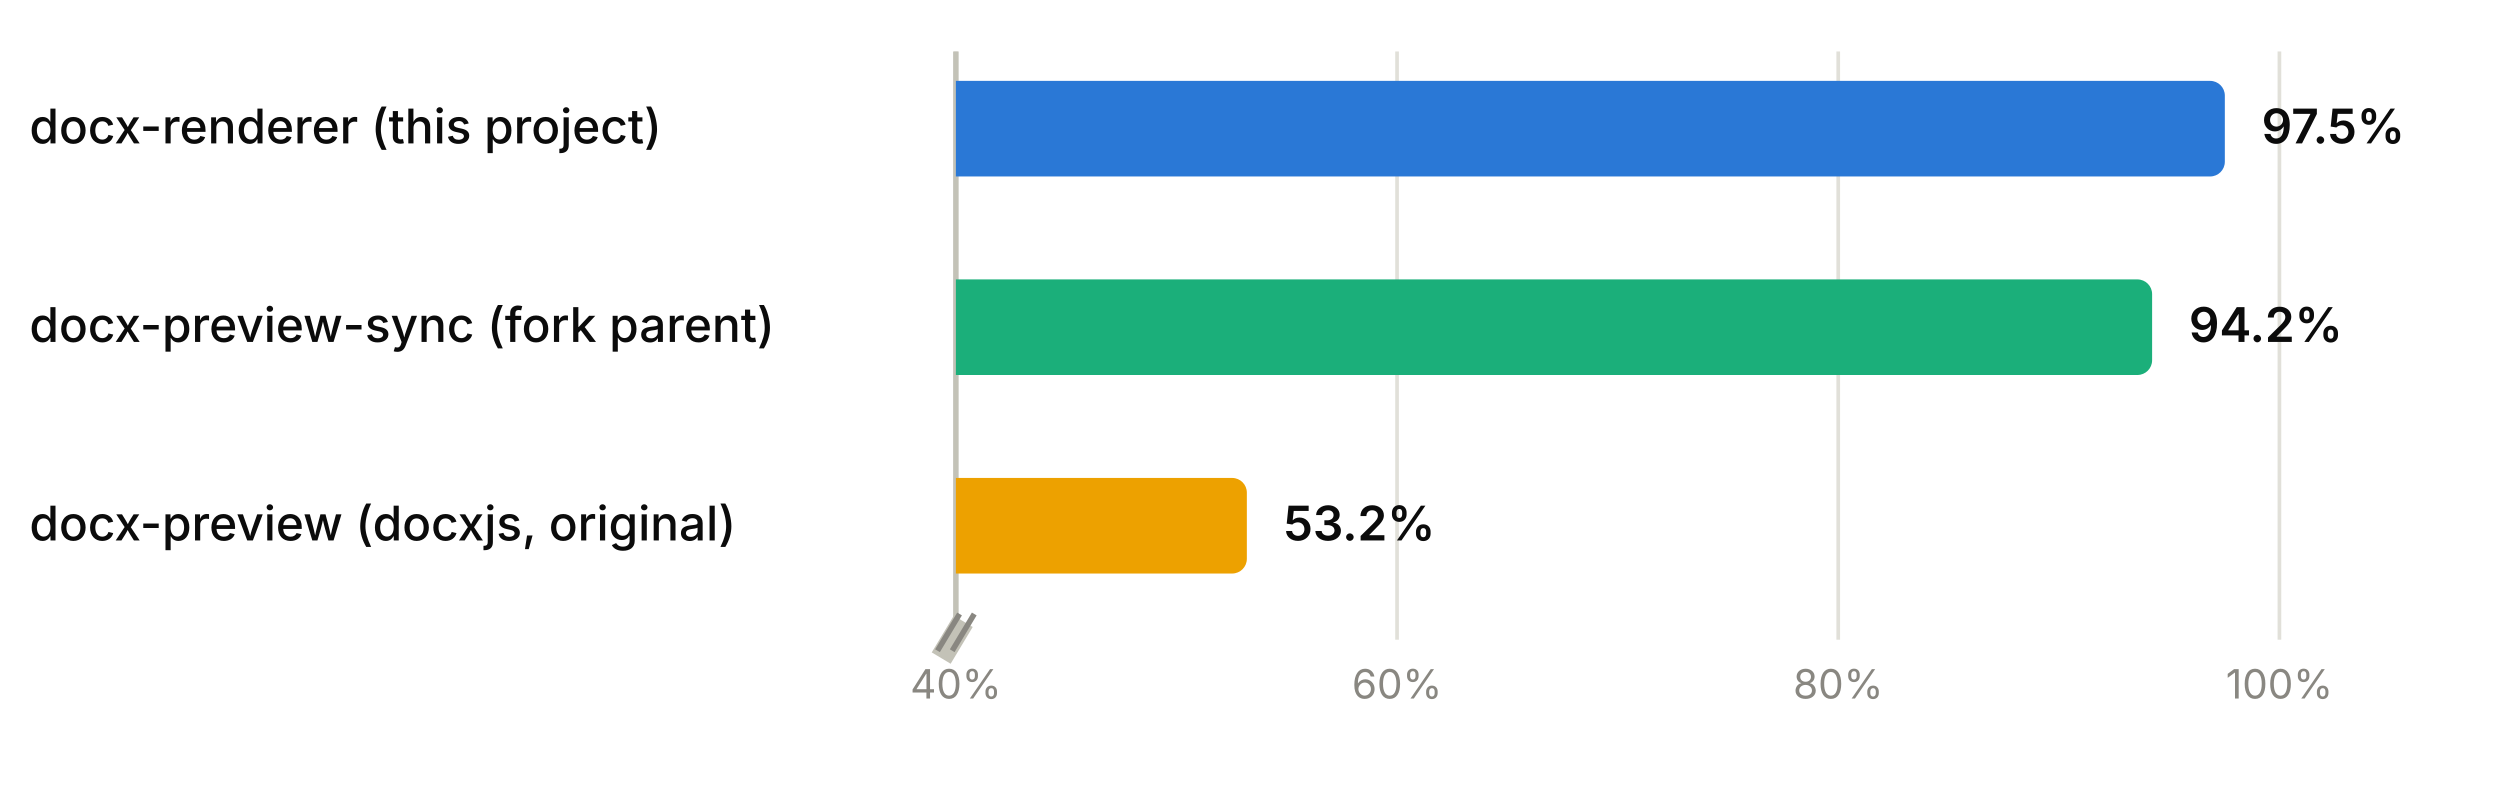
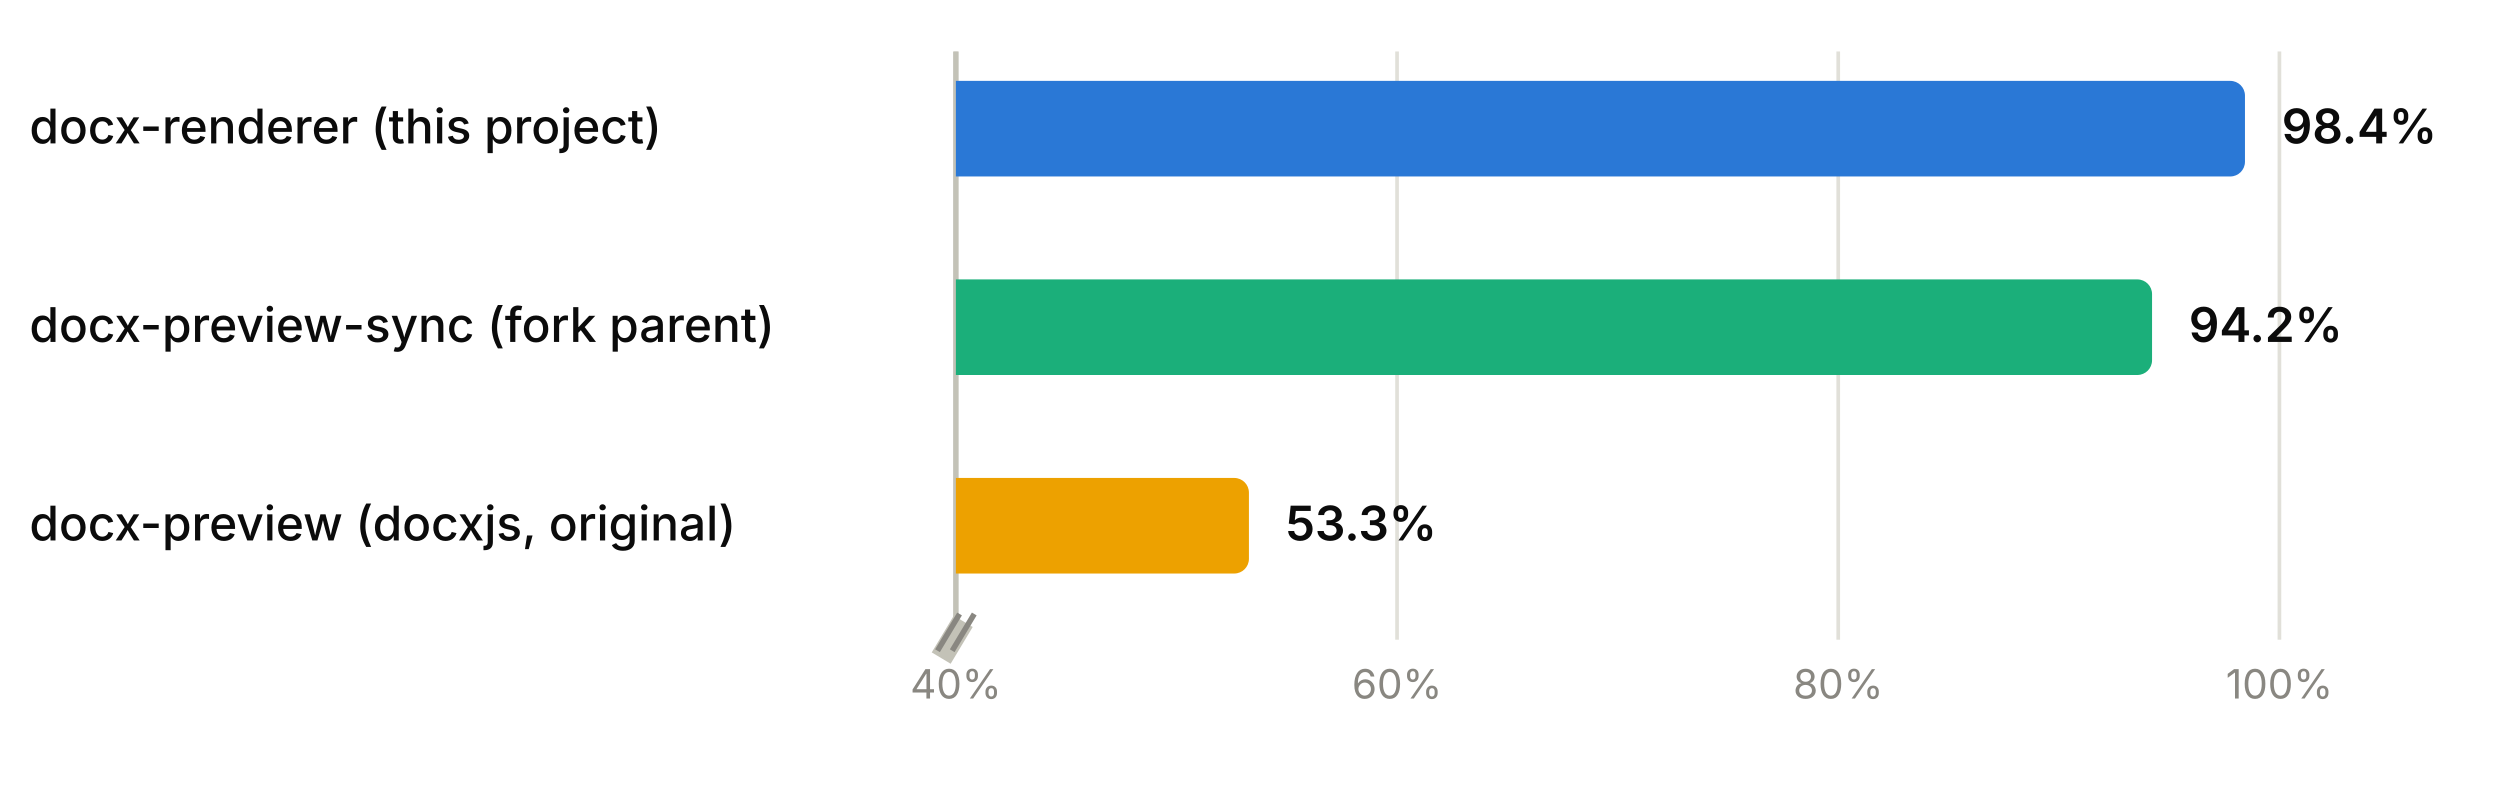
- <svg xmlns="http://www.w3.org/2000/svg" viewBox="0 0 680 216" role="img" aria-label="Pixel-accuracy comparison against Word's PDF export of a.docx (axis truncated at 40%): docx-renderer (this project) 97.5%, docx-preview-sync (fork parent) 94.2%, docx-preview (docxjs, original) 53.2%">
+ <svg xmlns="http://www.w3.org/2000/svg" viewBox="0 0 680 216" role="img" aria-label="Pixel-accuracy comparison against Word's PDF export of a.docx (axis truncated at 40%): docx-renderer (this project) 98.4%, docx-preview-sync (fork parent) 94.2%, docx-preview (docxjs, original) 53.3%">
  <rect x="0" y="0" width="680" height="216" fill="transparent" />
  <line x1="260" y1="14" x2="260" y2="174" stroke="#e1e0d9" stroke-width="1" />
  <line x1="380" y1="14" x2="380" y2="174" stroke="#e1e0d9" stroke-width="1" />
  <line x1="500" y1="14" x2="500" y2="174" stroke="#e1e0d9" stroke-width="1" />
  <line x1="620" y1="14" x2="620" y2="174" stroke="#e1e0d9" stroke-width="1" />
  <line x1="260" y1="14" x2="260" y2="174" stroke="#c3c2b7" stroke-width="1.5" />
  <text x="8" y="39" font-size="13" font-weight="500" fill="#0b0b0b" font-family="system-ui, -apple-system, 'Segoe UI', sans-serif">docx-renderer (this project)</text>
-   <path d="M260,22 L601.155,22 A4,4 0 0 1 605.155,26 L605.155,44 A4,4 0 0 1 601.155,48 L260,48 Z" fill="#2a78d6" />
-   <text x="615.155" y="39" font-size="13" font-weight="600" fill="#0b0b0b" font-family="system-ui, -apple-system, 'Segoe UI', sans-serif">97.5%</text>
+   <path d="M260,22 L606.631,22 A4,4 0 0 1 610.631,26 L610.631,44 A4,4 0 0 1 606.631,48 L260,48 Z" fill="#2a78d6" />
+   <text x="620.631" y="39" font-size="13" font-weight="600" fill="#0b0b0b" font-family="system-ui, -apple-system, 'Segoe UI', sans-serif">98.4%</text>
  <text x="8" y="93" font-size="13" font-weight="500" fill="#0b0b0b" font-family="system-ui, -apple-system, 'Segoe UI', sans-serif">docx-preview-sync (fork parent)</text>
-   <path d="M260,76 L581.375,76 A4,4 0 0 1 585.375,80 L585.375,98 A4,4 0 0 1 581.375,102 L260,102 Z" fill="#1baf7a" />
-   <text x="595.375" y="93" font-size="13" font-weight="600" fill="#0b0b0b" font-family="system-ui, -apple-system, 'Segoe UI', sans-serif">94.2%</text>
+   <path d="M260,76 L581.359,76 A4,4 0 0 1 585.359,80 L585.359,98 A4,4 0 0 1 581.359,102 L260,102 Z" fill="#1baf7a" />
+   <text x="595.359" y="93" font-size="13" font-weight="600" fill="#0b0b0b" font-family="system-ui, -apple-system, 'Segoe UI', sans-serif">94.2%</text>
  <text x="8" y="147" font-size="13" font-weight="500" fill="#0b0b0b" font-family="system-ui, -apple-system, 'Segoe UI', sans-serif">docx-preview (docxjs, original)</text>
-   <path d="M260,130 L335.144,130 A4,4 0 0 1 339.144,134 L339.144,152 A4,4 0 0 1 335.144,156 L260,156 Z" fill="#eda100" />
-   <text x="349.144" y="147" font-size="13" font-weight="600" fill="#0b0b0b" font-family="system-ui, -apple-system, 'Segoe UI', sans-serif">53.2%</text>
+   <path d="M260,130 L335.709,130 A4,4 0 0 1 339.709,134 L339.709,152 A4,4 0 0 1 335.709,156 L260,156 Z" fill="#eda100" />
+   <text x="349.709" y="147" font-size="13" font-weight="600" fill="#0b0b0b" font-family="system-ui, -apple-system, 'Segoe UI', sans-serif">53.3%</text>
  <text x="260" y="190" font-size="11" fill="#898781" text-anchor="middle" font-family="system-ui, -apple-system, 'Segoe UI', sans-serif">40%</text>
  <text x="380" y="190" font-size="11" fill="#898781" text-anchor="middle" font-family="system-ui, -apple-system, 'Segoe UI', sans-serif">60%</text>
  <text x="500" y="190" font-size="11" fill="#898781" text-anchor="middle" font-family="system-ui, -apple-system, 'Segoe UI', sans-serif">80%</text>
  <text x="620" y="190" font-size="11" fill="#898781" text-anchor="middle" font-family="system-ui, -apple-system, 'Segoe UI', sans-serif">100%</text>
  <line x1="256" y1="179" x2="262" y2="169" stroke="#c3c2b7" stroke-width="6" />
  <line x1="255" y1="177" x2="261" y2="167" stroke="#898781" stroke-width="1.5" />
  <line x1="259" y1="177" x2="265" y2="167" stroke="#898781" stroke-width="1.5" />
</svg>
